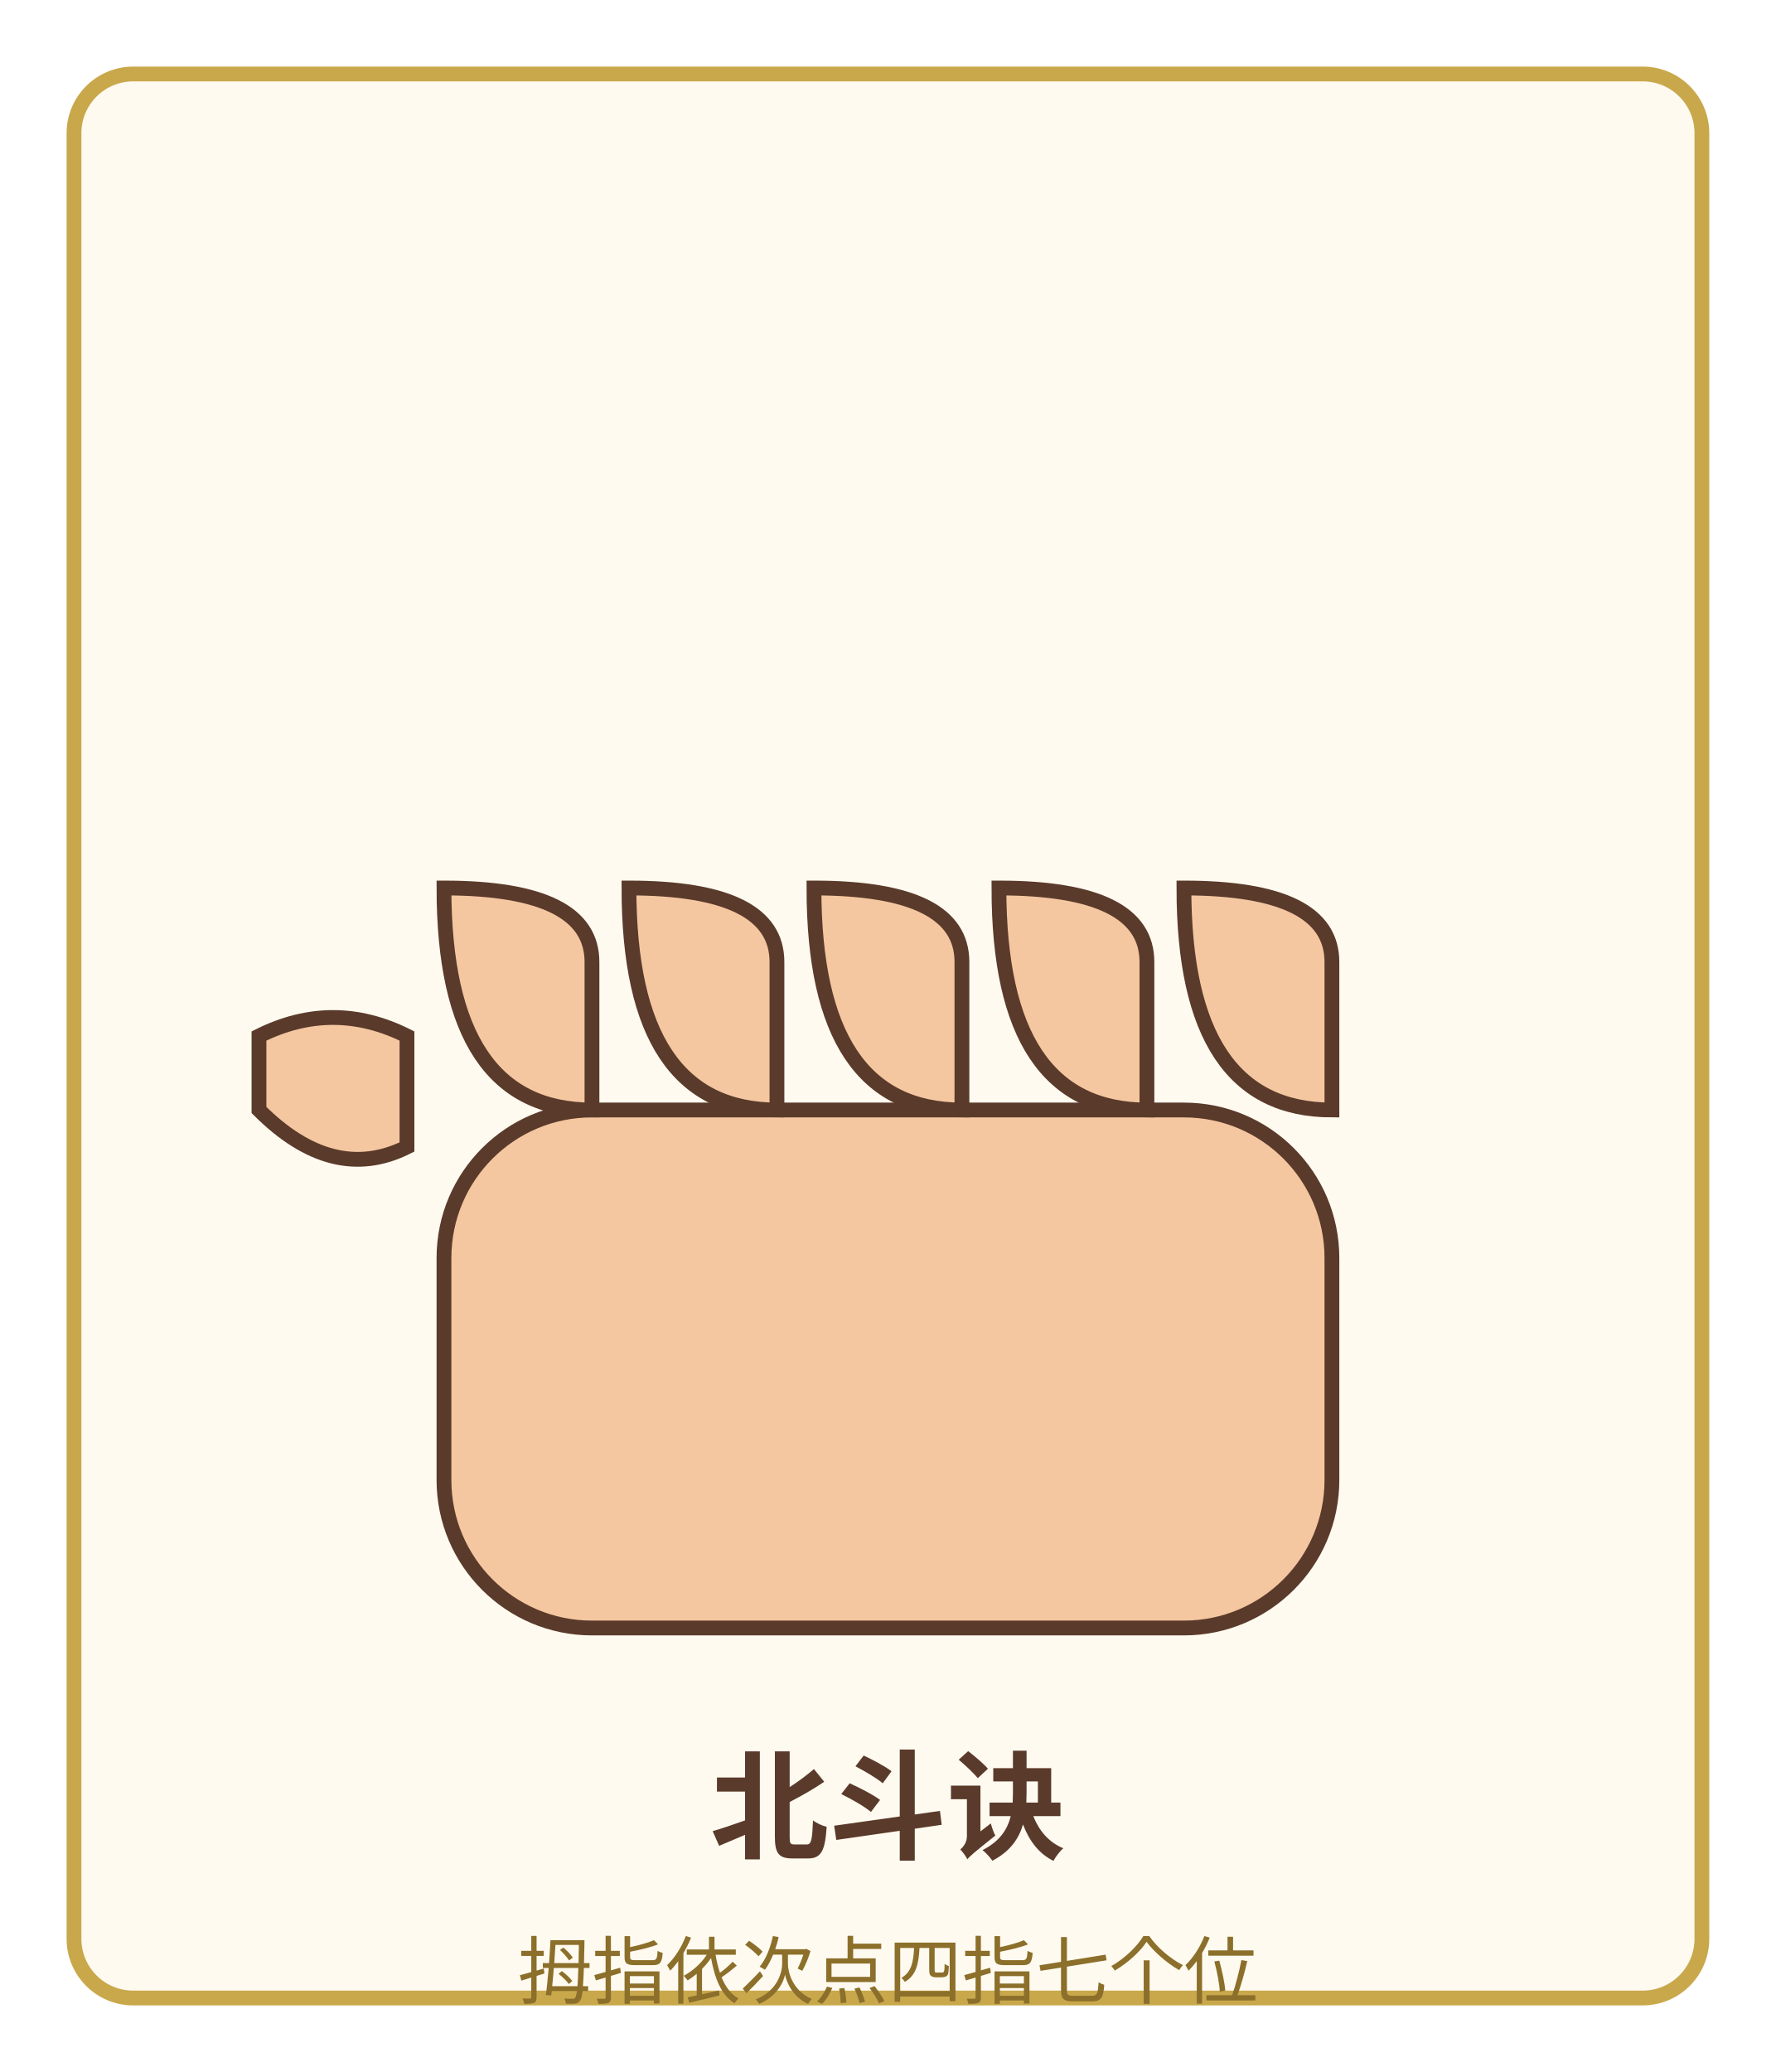
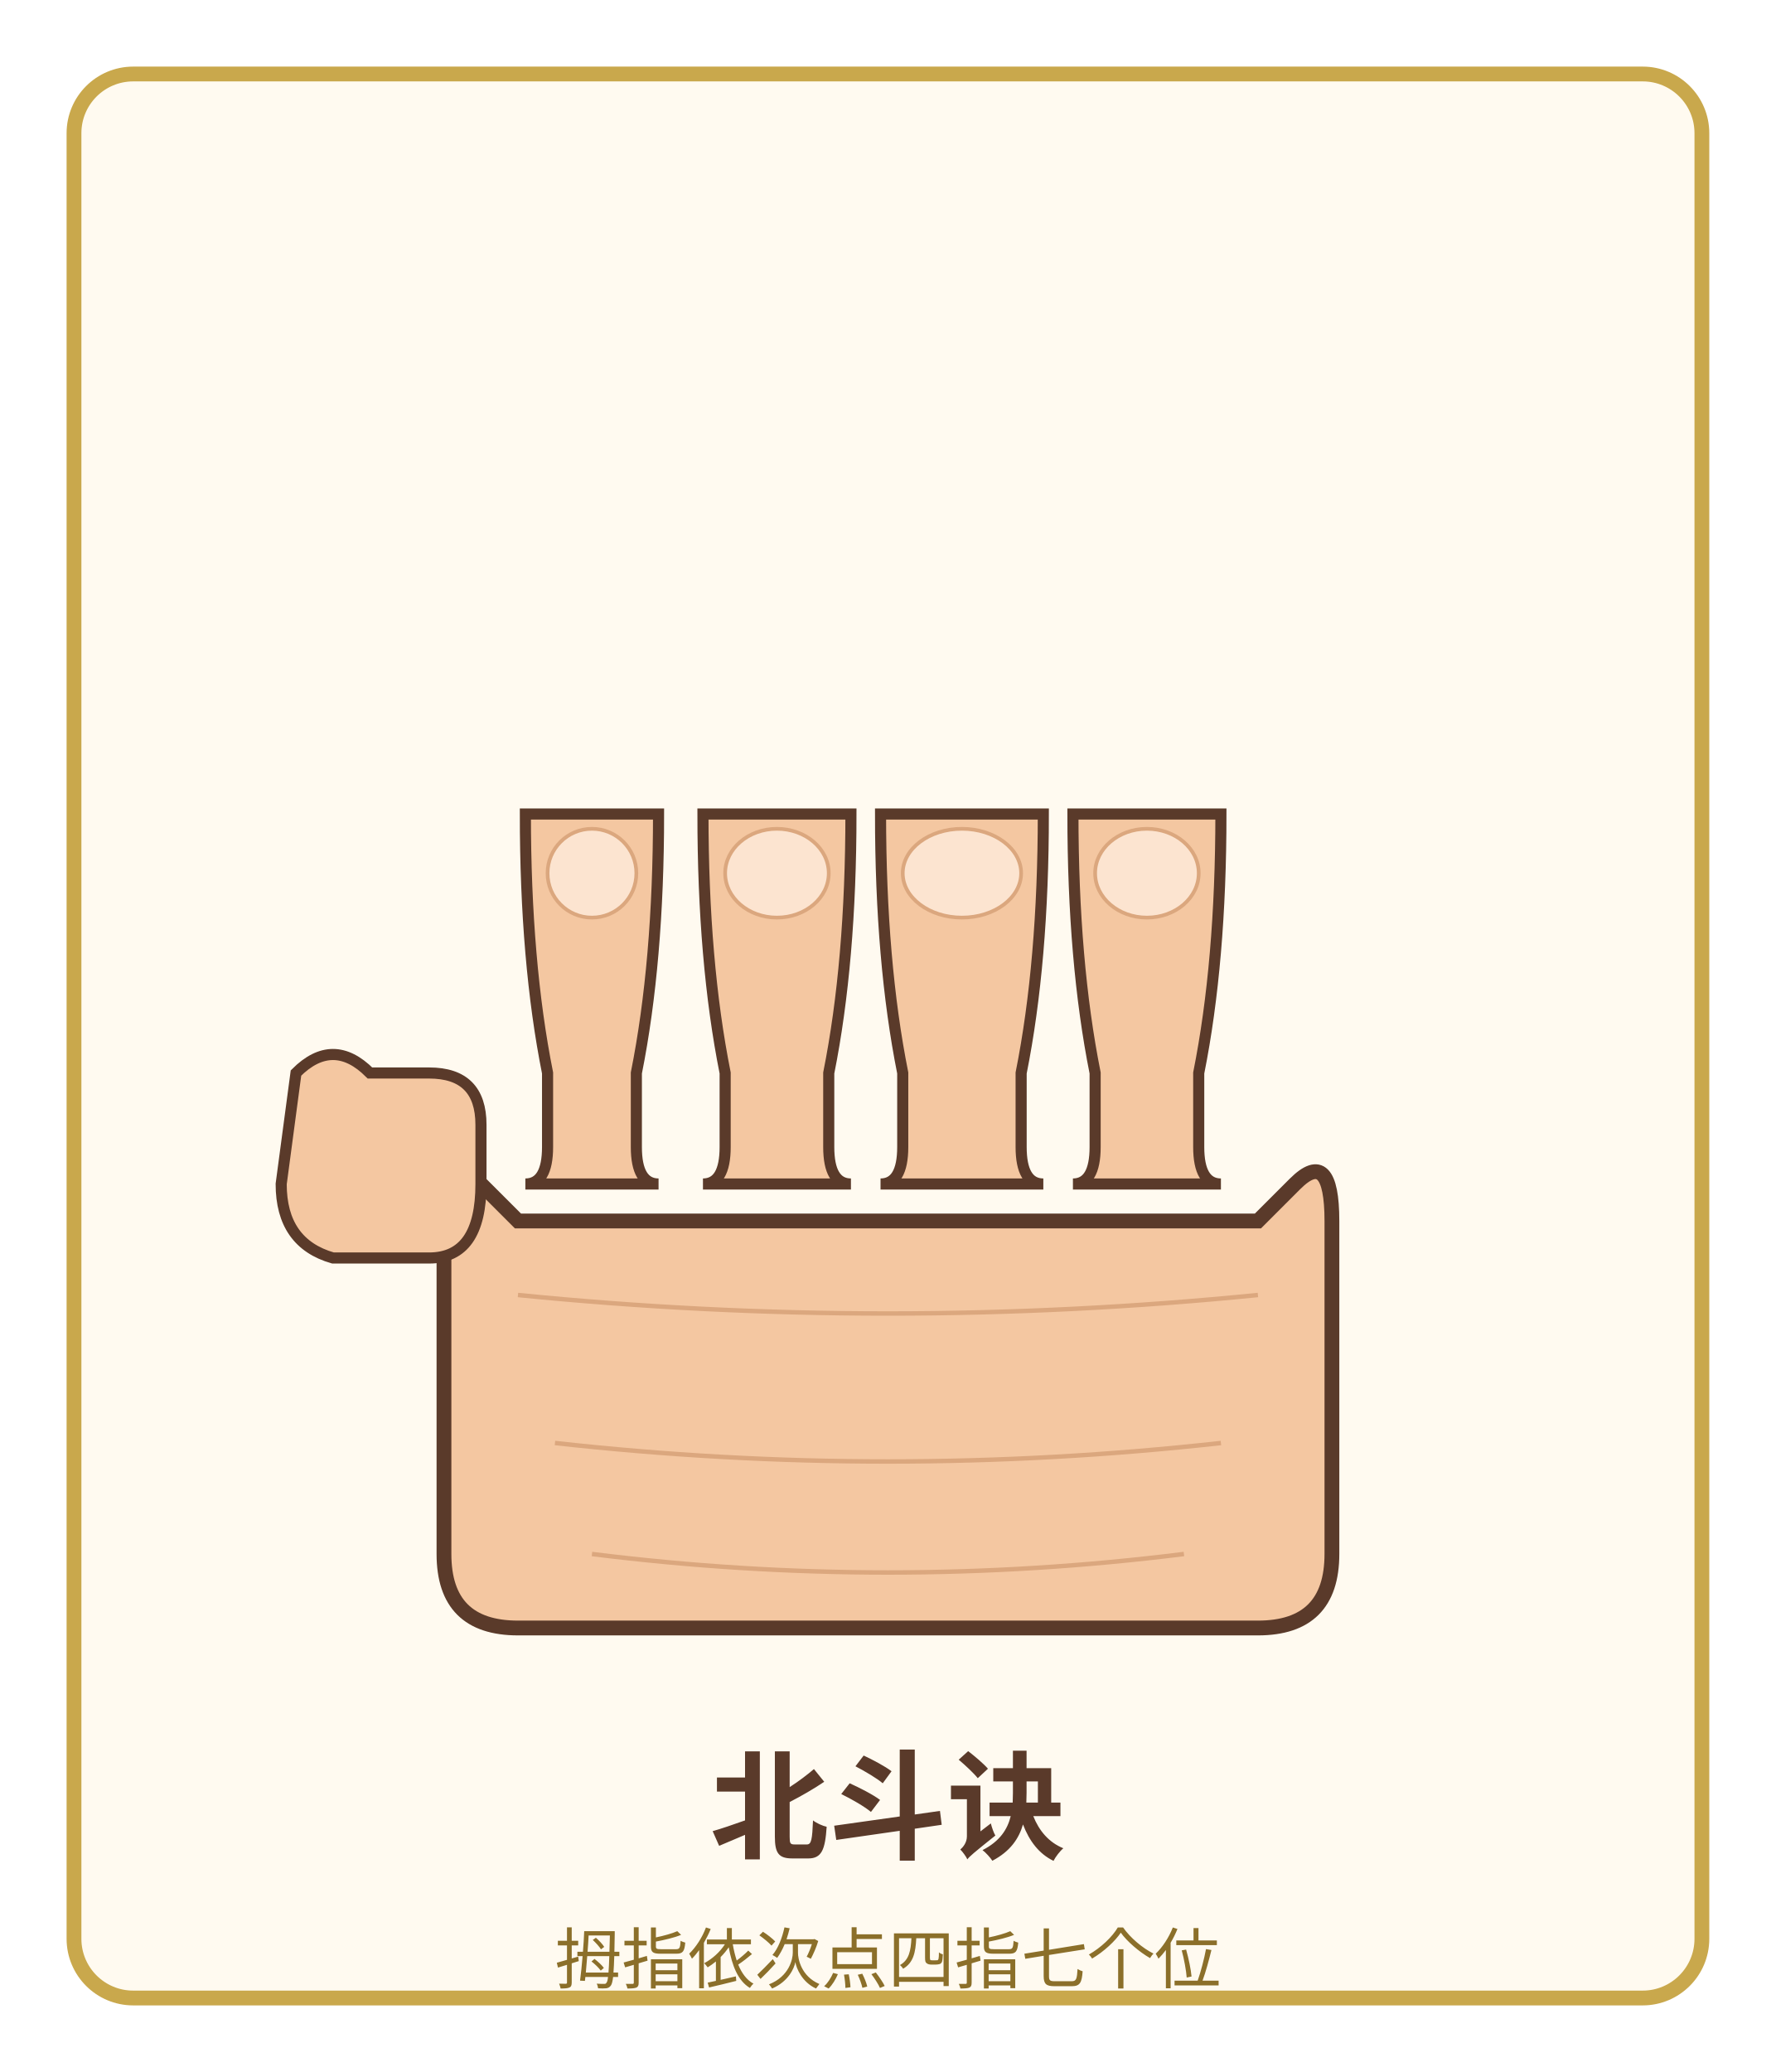
<svg xmlns="http://www.w3.org/2000/svg" viewBox="0 0 240 280" width="180">
  <rect x="10" y="10" width="220" height="260" fill="#fffaf0" stroke="#c9a84c" stroke-width="2" rx="8" />
-   <rect x="60" y="150" width="120" height="70" rx="20" fill="#f4c7a1" stroke="#5a3a2a" stroke-width="2" />
-   <path d="M 60 120 Q 60 150 80 150 L 80 130 Q 80 120 60 120 Z" fill="#f4c7a1" stroke="#5a3a2a" stroke-width="2" />
-   <path d="M 85 120 Q 85 150 105 150 L 105 130 Q 105 120 85 120 Z" fill="#f4c7a1" stroke="#5a3a2a" stroke-width="2" />
-   <path d="M 110 120 Q 110 150 130 150 L 130 130 Q 130 120 110 120 Z" fill="#f4c7a1" stroke="#5a3a2a" stroke-width="2" />
-   <path d="M 135 120 Q 135 150 155 150 L 155 130 Q 155 120 135 120 Z" fill="#f4c7a1" stroke="#5a3a2a" stroke-width="2" />
-   <path d="M 160 120 Q 160 150 180 150 L 180 130 Q 180 120 160 120 Z" fill="#f4c7a1" stroke="#5a3a2a" stroke-width="2" />
-   <path d="M 35 140 Q 45 135 55 140 L 55 155 Q 45 160 35 150 Z" fill="#f4c7a1" stroke="#5a3a2a" stroke-width="2" />
+   <path d="M 65 160 Q 60 155 60 165 L 60 210 Q 60 220 70 220 L 170 220 Q 180 220 180 210 L 180 165 Q 180 155 175 160 L 170 165 L 70 165 Z" fill="#f4c7a1" stroke="#5a3a2a" stroke-width="2" />
+   <path d="M 70 175 Q 120 180 170 175" fill="none" stroke="#dba77e" stroke-width="0.6" />
+   <path d="M 75 195 Q 120 200 165 195" fill="none" stroke="#dba77e" stroke-width="0.6" />
+   <path d="M 80 210 Q 120 215 160 210" fill="none" stroke="#dba77e" stroke-width="0.6" />
+   <path d="M 71 110 Q 71 130 74 145 L 74 155 Q 74 160 71 160 L 89 160 Q 86 160 86 155 L 86 145 Q 89 130 89 110 Z" fill="#f4c7a1" stroke="#5a3a2a" stroke-width="1.5" />
+   <ellipse cx="80" cy="118" rx="6" ry="6" fill="#fce4d0" stroke="#dba77e" stroke-width="0.5" />
+   <path d="M 95 110 Q 95 130 98 145 L 98 155 Q 98 160 95 160 L 115 160 Q 112 160 112 155 L 112 145 Q 115 130 115 110 Z" fill="#f4c7a1" stroke="#5a3a2a" stroke-width="1.5" />
+   <ellipse cx="105" cy="118" rx="7" ry="6" fill="#fce4d0" stroke="#dba77e" stroke-width="0.5" />
+   <path d="M 119 110 Q 119 130 122 145 L 122 155 Q 122 160 119 160 L 141 160 Q 138 160 138 155 L 138 145 Q 141 130 141 110 Z" fill="#f4c7a1" stroke="#5a3a2a" stroke-width="1.5" />
+   <ellipse cx="130" cy="118" rx="8" ry="6" fill="#fce4d0" stroke="#dba77e" stroke-width="0.5" />
+   <path d="M 145 110 Q 145 130 148 145 L 148 155 Q 148 160 145 160 L 165 160 Q 162 160 162 155 L 162 145 Q 165 130 165 110 Z" fill="#f4c7a1" stroke="#5a3a2a" stroke-width="1.5" />
+   <ellipse cx="155" cy="118" rx="7" ry="6" fill="#fce4d0" stroke="#dba77e" stroke-width="0.5" />
+   <path d="M 50 145 Q 45 140 40 145 L 38 160 Q 38 168 45 170 L 58 170 Q 65 170 65 160 L 65 152 Q 65 145 58 145 Z" fill="#f4c7a1" stroke="#5a3a2a" stroke-width="1.5" />
  <text x="120" y="250" text-anchor="middle" font-size="16" font-family="'Noto Serif SC',serif" font-weight="bold" fill="#5a3a2a">北斗诀</text>
-   <text x="120" y="270" text-anchor="middle" font-size="10" font-family="'Noto Serif SC',serif" fill="#8b6f2a">拇指依次点四指七个位</text>
+   <text x="120" y="268" text-anchor="middle" font-size="9" font-family="'Noto Serif SC',serif" fill="#8b6f2a">拇指依次点四指七个位</text>
</svg>
